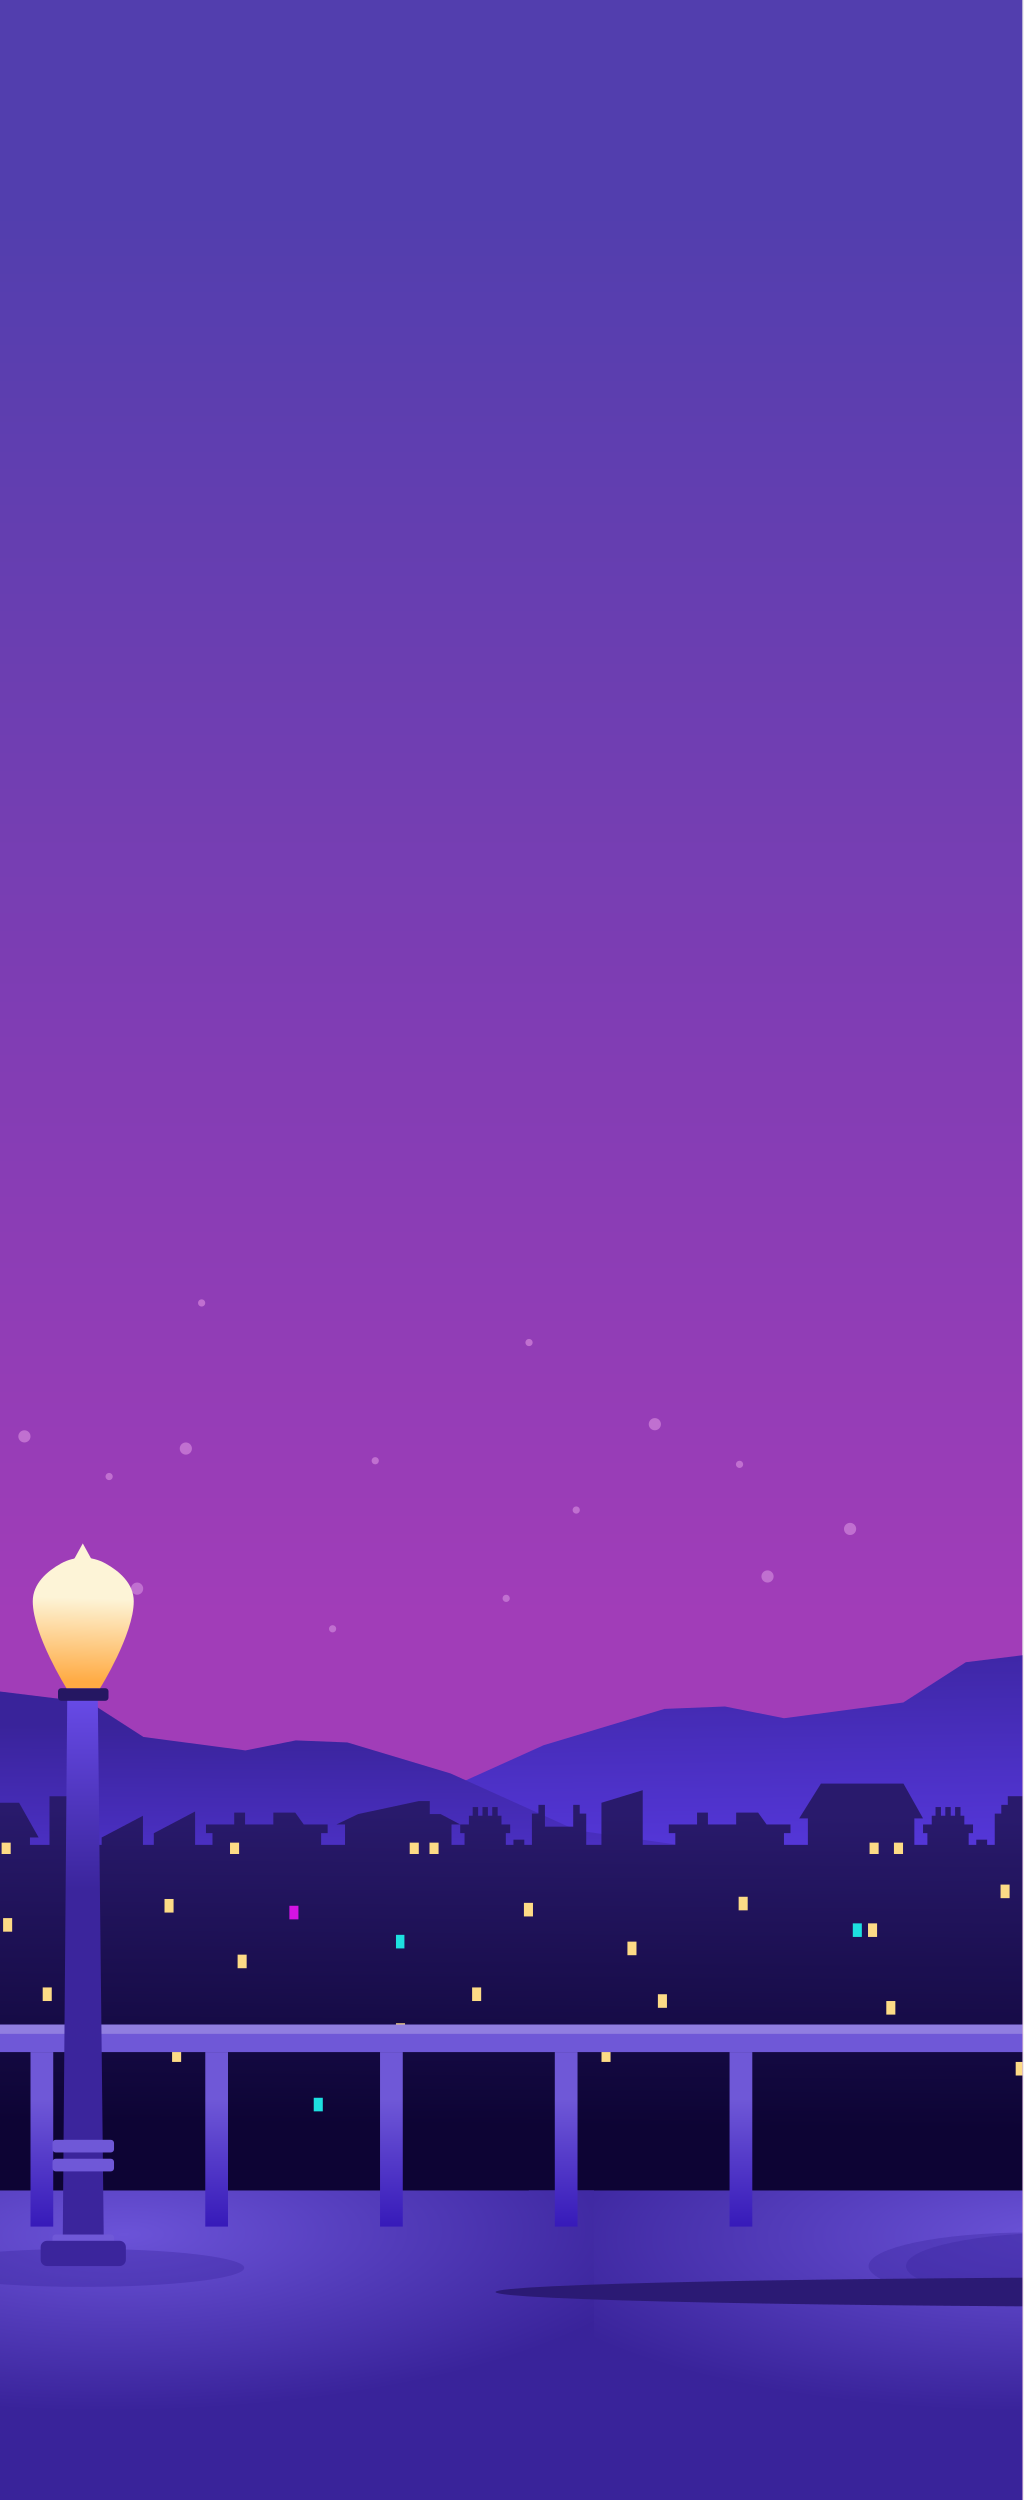
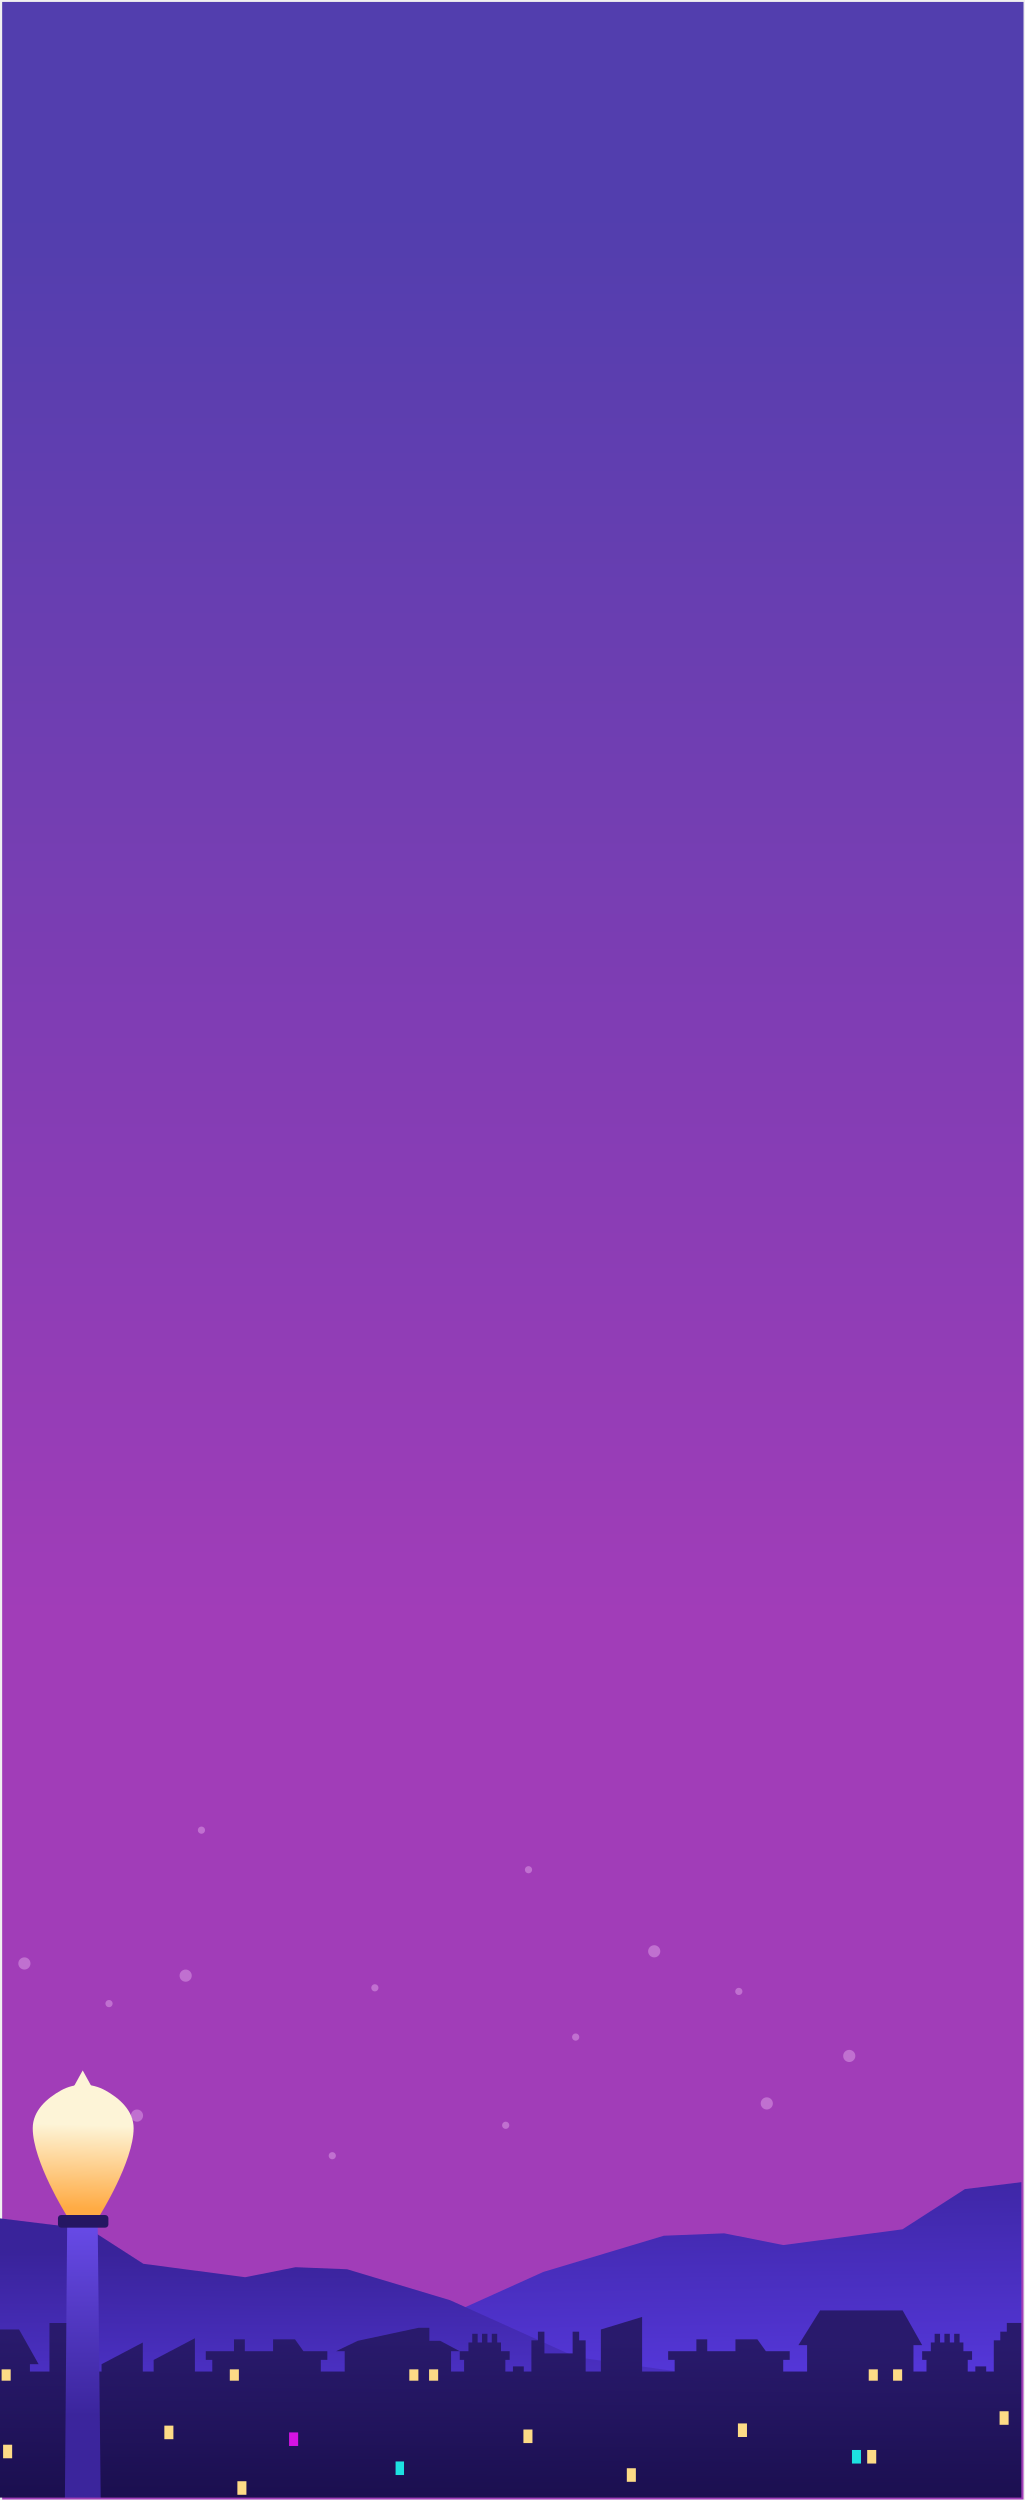
- <svg xmlns="http://www.w3.org/2000/svg" width="422" height="1031" viewBox="0 0 422 1031" fill="none">
-   <path d="M421.619 0H0V1031H421.619V0Z" fill="url(#paint0_linear_901_228)" />
-   <mask id="mask0_901_228" style="mask-type:luminance" maskUnits="userSpaceOnUse" x="0" y="0" width="422" height="1031">
-     <path d="M421.619 0H0V1031H421.619V0Z" fill="white" />
-   </mask>
-   <g mask="url(#mask0_901_228)">
-     <path fill-rule="evenodd" clip-rule="evenodd" d="M575.372 651.609L593.84 657L617.374 659.31L642.379 676.268L717.393 685.493L743.193 702.104L792.407 708.597L816.758 703.755L841.681 704.746L891.473 719.707L952.394 747.211L1006.42 754.912V799.469H109.293V754.912L163.317 747.211L224.238 719.707L274.03 704.746L298.953 703.755L323.304 708.597L372.518 702.104L398.318 685.493L473.333 676.268L498.337 659.31L521.871 657L540.339 651.609H575.372Z" fill="url(#paint1_linear_901_228)" />
-     <path fill-rule="evenodd" clip-rule="evenodd" d="M-84.125 673.215L-68.356 677.818L-48.26 679.79L-26.909 694.271L37.145 702.148L59.175 716.332L101.199 721.876L121.992 717.741L143.274 718.588L185.79 731.363L237.81 754.848L283.941 761.424V799.471H-84.125V673.215Z" fill="url(#paint2_linear_901_228)" />
-     <path fill-rule="evenodd" clip-rule="evenodd" d="M-15.543 1022.11L-15.538 1031H-114.727L-109.579 735.568L-90.961 749.906H-94.546V760.823H-89.169V755.989H-90.961V752.404H-87.377V748.82H-85.809V745.235H-83.568V748.82H-81.776V745.235H-79.536V748.82H-77.743V745.235H-75.503V748.82H-73.935V752.404H-70.35V755.989H-72.143V760.823H-69.006V758.677H-64.526V760.823H-61.389V747.924H-58.701V744.339H-56.012V740.755H-44.363V744.339H-41.674V747.924H-38.986V760.823H-32.713V743.457L-15.686 734.496L-15.682 743.443H7.871L15.936 757.781H12.352V760.823H20.417V740.768H37.443V760.823H41.924V757.781L58.95 748.82V760.823H63.431V756.016L80.458 747.055V760.823H87.627V755.989H84.938V752.404H96.588V747.525H101.069V752.404H112.718V747.525H121.779L125.264 752.404H135.122V755.989H132.433V760.823H142.291V752.418H138.706L147.667 748.128L172.759 742.751H177.24V748.128H181.721L189.786 752.418H186.201V760.823H191.578V755.989H189.786V752.404H193.37V748.82H194.938V745.235H197.179V748.82H198.971V745.235H201.211V748.82H203.004V745.235H205.244V748.82H206.812V752.404H210.397V755.989H208.604V760.823H211.741V758.677H216.222V760.823H219.358V747.924H222.046V744.339H224.735V753.314H236.385V744.339H239.073V747.924H241.761V760.823H248.034V743.457L265.061 738.263V760.823H278.503V755.989H275.814V752.404H287.464V747.525H291.945V752.404H303.594V747.525H312.655L316.14 752.404H325.998V755.989H323.309V760.823H333.167V749.906H329.582L338.544 735.568H372.597L380.662 749.906H377.077V760.823H382.454V755.989H380.662V752.404H384.246V748.82H385.815V745.235H388.055V748.82H389.847V745.235H392.088V748.82H393.88V745.235H396.12V748.82H397.688V752.404H401.273V755.989H399.481V760.823H402.617V758.677H407.098V760.823H410.234V747.924H412.923V744.339H415.611V740.755H427.261V744.339H429.949V747.924H432.638V760.823H438.91V743.457L455.937 734.496V743.443H478.681L486.746 757.781H483.162V760.823H491.227V740.768H508.253V760.823H512.734V757.781L529.761 748.82V760.823H534.241V756.016L551.268 747.055V760.823H558.437V755.989H555.748V752.404H567.398V747.525H571.879V752.404H583.528V747.525H592.589L596.074 752.404H605.932V755.989H603.243V760.823H613.101V752.418H609.516L618.478 748.128L643.569 742.751H648.05V748.128H652.531L660.596 752.418H657.011V760.823H662.388V755.989H660.596V752.404H664.18V748.82H665.749V745.235H667.989V748.82H669.781V745.235H672.022V748.82H673.814V745.235H676.054V748.82H677.622V752.404H681.207V755.989H679.415V760.823H682.551V758.677H687.032V760.823H690.168V747.924H692.857V744.339H695.545V753.314H707.195V744.339H709.883V747.924H712.572V760.823H718.844V743.457L735.871 738.263V760.823H749.313V755.989H746.625V752.404H758.274V747.525H762.755V752.404H774.405V747.525H783.466L786.95 752.404H796.808V755.989H794.12V760.823H803.977V749.906H800.392L809.354 735.568H843.407L851.472 749.906H847.887V760.823H853.264V755.989H851.472V752.404H855.057V748.82H856.625V745.235H858.865V748.82H860.657V745.235H862.898V748.82H864.69V745.235H866.93V748.82H868.499V752.404H872.083V755.989H870.291V760.823H873.427V758.677H877.908V760.823H881.044V747.924H883.733V744.339H886.421V740.755H898.071V744.339H900.759V747.924H903.448V760.823H909.721V743.457L926.747 734.496V757.787C926.749 757.785 926.75 757.783 926.752 757.781L932.128 743.443H966.181L974.247 757.781H970.662V760.823H978.727V740.768H995.754V760.823H1000.24V757.781L1017.26 748.82V760.823H1021.74V756.016L1038.77 747.055V760.823H1045.94V755.989H1043.25V752.404H1054.9V747.525H1059.38V752.404H1071.03V747.525H1080.09L1083.58 752.404H1093.43V755.989H1090.75V760.823H1100.6V752.418H1097.02L1105.98 748.128L1131.07 742.751H1135.55V748.128H1140.03L1148.1 752.418H1144.51V760.823H1149.89V755.989H1148.1V752.404H1151.68V748.82H1153.25V745.235H1155.49V748.82H1157.28V745.235H1159.52V748.82H1161.32V745.235H1163.56V748.82H1165.13V752.404H1168.71V755.989H1166.92V760.823H1170.05V758.677H1174.53V760.823H1177.67V747.924H1180.36V744.339H1183.05V753.314H1194.7V744.339H1197.39V747.924H1200.07V760.823H1206.35V743.457L1223.37 738.263V760.823H1236.82V755.989H1234.13V752.404H1245.78V747.525H1250.26V752.404H1261.91V747.525H1270.97L1274.45 752.404H1284.31V755.989H1281.62V760.823H1291.48V749.906H1287.9L1296.86 735.568H1330.91L1338.97 749.906H1335.39V760.823H1340.77V755.989H1338.97V752.404H1342.56V748.82H1344.13V745.235H1346.37V748.82H1348.16V745.235H1350.4V748.82H1352.19V745.235H1354.43V748.82H1356V752.404H1359.59V755.989H1357.79V760.823H1360.93V758.677H1365.41V760.823H1368.55V747.924H1371.23V744.339H1373.92V740.755H1385.57V744.339H1388.26V747.924H1390.95V760.823H1397.22V743.457L1414.25 734.496V759.906H1435.36V1022.11H926.752C926.75 1022.11 926.749 1022.11 926.747 1022.11H-15.543Z" fill="url(#paint3_linear_901_228)" />
-     <path d="M4.412 759.906H0.664V764.59H4.412V759.906Z" fill="#FDDB86" />
-     <path d="M98.607 759.906H94.859V764.59H98.607V759.906Z" fill="#FDDB86" />
-     <path d="M71.578 783.141H67.844V788.742H71.578V783.141Z" fill="#FDDB86" />
-     <path d="M198.433 819.621H194.699V825.222H198.433V819.621Z" fill="#FDDB86" />
-     <path d="M21.343 819.621H17.609V825.222H21.343V819.621Z" fill="#FDDB86" />
-     <path d="M369.242 825.223H365.508V830.824H369.242V825.223Z" fill="#FDDB86" />
-     <path d="M123.074 785.941H119.34V791.542H123.074V785.941Z" fill="#D513E3" />
-     <path d="M275.046 822.422H271.312V828.023H275.046V822.422Z" fill="#FDDB86" />
-     <path d="M133.121 865.121H129.387V870.722H133.121V865.121Z" fill="#1DE0E0" />
-     <path d="M101.722 806.094H97.988V811.695H101.722V806.094Z" fill="#FDDB86" />
-     <path d="M251.793 844.738H248.059V850.339H251.793V844.738Z" fill="#FDDB86" />
-     <path d="M74.703 844.738H70.969V850.339H74.703V844.738Z" fill="#FDDB86" />
-     <path d="M422.605 850.34H418.871V855.941H422.605V850.34Z" fill="#FDDB86" />
-     <path d="M40.179 797.926H36.445V803.527H40.179V797.926Z" fill="#D513E3" />
-     <path d="M5.015 791.023H1.281V796.624H5.015V791.023Z" fill="#FDDB86" />
-     <path d="M167.031 834.402H163.297V840.003H167.031V834.402Z" fill="#FDDB86" />
-     <path d="M337.843 840.004H334.109V845.605H337.843V840.004Z" fill="#FDDB86" />
-     <path d="M262.484 800.727H258.75V806.328H262.484V800.727Z" fill="#FDDB86" />
-     <path d="M308.347 782.227H304.613V787.828H308.347V782.227Z" fill="#FDDB86" />
-     <path d="M219.8 784.738H216.066V790.339H219.8V784.738Z" fill="#FDDB86" />
-     <path d="M361.707 793.191H357.973V798.792H361.707V793.191Z" fill="#FDDB86" />
-     <path d="M355.425 793.191H351.691V798.792H355.425V793.191Z" fill="#1DE0E0" />
-     <path d="M416.359 777.203H412.625V782.804H416.359V777.203Z" fill="#FDDB86" />
-     <path d="M166.78 797.926H163.297V803.527H166.78V797.926Z" fill="#1DE0E0" />
-     <path d="M180.873 759.906H177.125V764.59H180.873V759.906Z" fill="#FDDB86" />
-     <path d="M362.357 759.906H358.609V764.59H362.357V759.906Z" fill="#FDDB86" />
-     <path d="M372.408 759.906H368.66V764.59H372.408V759.906Z" fill="#FDDB86" />
-     <path d="M172.709 759.906H168.961V764.59H172.709V759.906Z" fill="#FDDB86" />
-     <path d="M675.616 903.355H218.078V1031H675.616V903.355Z" fill="url(#paint4_radial_901_228)" />
-     <path d="M244.959 903.355H-164.445V1031H244.959V903.355Z" fill="url(#paint5_radial_901_228)" />
-     <path d="M424.481 948.376C461.09 948.376 490.767 942.172 490.767 934.518C490.767 926.865 461.09 920.66 424.481 920.66C387.873 920.66 358.195 926.865 358.195 934.518C358.195 942.172 387.873 948.376 424.481 948.376Z" fill="#39239A" fill-opacity="0.33" />
-     <path d="M1435.35 834.98H-84.125V846.284H1435.35V834.98Z" fill="#6F58D7" />
-     <path d="M1435.35 834.98H-84.125V838.748H1435.35V834.98Z" fill="#907EE0" />
-     <path d="M21.953 846.285H12.582V918.249H21.953V846.285Z" fill="url(#paint6_linear_901_228)" />
-     <path d="M439.919 948.376C476.528 948.376 506.205 942.172 506.205 934.518C506.205 926.865 476.528 920.66 439.919 920.66C403.31 920.66 373.633 926.865 373.633 934.518C373.633 942.172 403.31 948.376 439.919 948.376Z" fill="#39239A" fill-opacity="0.33" />
-     <path d="M94.027 846.285H84.656V918.249H94.027V846.285Z" fill="url(#paint7_linear_901_228)" />
-     <path d="M166.101 846.285H156.73V918.249H166.101V846.285Z" fill="url(#paint8_linear_901_228)" />
-     <path d="M238.172 846.285H228.801V918.249H238.172V846.285Z" fill="url(#paint9_linear_901_228)" />
-     <path d="M310.246 846.285H300.875V918.249H310.246V846.285Z" fill="url(#paint10_linear_901_228)" />
-     <path d="M10.071 594.872C11.458 594.872 12.583 593.747 12.583 592.36C12.583 590.972 11.458 589.848 10.071 589.848C8.683 589.848 7.559 590.972 7.559 592.36C7.559 593.747 8.683 594.872 10.071 594.872Z" fill="#C070D0" />
-     <path d="M270.055 589.848C271.442 589.848 272.567 588.724 272.567 587.336C272.567 585.949 271.442 584.824 270.055 584.824C268.668 584.824 267.543 585.949 267.543 587.336C267.543 588.724 268.668 589.848 270.055 589.848Z" fill="#C070D0" />
-     <path d="M56.543 657.669C57.931 657.669 59.055 656.544 59.055 655.157C59.055 653.769 57.931 652.645 56.543 652.645C55.156 652.645 54.031 653.769 54.031 655.157C54.031 656.544 55.156 657.669 56.543 657.669Z" fill="#C070D0" />
-     <path d="M316.528 652.645C317.915 652.645 319.04 651.52 319.04 650.133C319.04 648.746 317.915 647.621 316.528 647.621C315.14 647.621 314.016 648.746 314.016 650.133C314.016 651.52 315.14 652.645 316.528 652.645Z" fill="#C070D0" />
-     <path d="M76.637 599.895C78.024 599.895 79.149 598.77 79.149 597.383C79.149 595.996 78.024 594.871 76.637 594.871C75.25 594.871 74.125 595.996 74.125 597.383C74.125 598.77 75.25 599.895 76.637 599.895Z" fill="#C070D0" />
-     <path d="M350.571 633.044C351.958 633.044 353.083 631.919 353.083 630.532C353.083 629.144 351.958 628.02 350.571 628.02C349.183 628.02 348.059 629.144 348.059 630.532C348.059 631.919 349.183 633.044 350.571 633.044Z" fill="#C070D0" />
-     <path d="M45.001 610.416C45.825 610.416 46.494 609.747 46.494 608.923C46.494 608.098 45.825 607.43 45.001 607.43C44.176 607.43 43.508 608.098 43.508 608.923C43.508 609.747 44.176 610.416 45.001 610.416Z" fill="#C070D0" />
-     <path d="M304.985 605.392C305.81 605.392 306.478 604.724 306.478 603.899C306.478 603.075 305.81 602.406 304.985 602.406C304.161 602.406 303.492 603.075 303.492 603.899C303.492 604.724 304.161 605.392 304.985 605.392Z" fill="#C070D0" />
-     <path d="M208.751 660.654C209.575 660.654 210.244 659.986 210.244 659.161C210.244 658.336 209.575 657.668 208.751 657.668C207.926 657.668 207.258 658.336 207.258 659.161C207.258 659.986 207.926 660.654 208.751 660.654Z" fill="#C070D0" />
-     <path d="M137.161 673.213C137.986 673.213 138.654 672.544 138.654 671.72C138.654 670.895 137.986 670.227 137.161 670.227C136.336 670.227 135.668 670.895 135.668 671.72C135.668 672.544 136.336 673.213 137.161 673.213Z" fill="#C070D0" />
-     <path d="M154.743 603.9C155.568 603.9 156.236 603.232 156.236 602.407C156.236 601.583 155.568 600.914 154.743 600.914C153.918 600.914 153.25 601.583 153.25 602.407C153.25 603.232 153.918 603.9 154.743 603.9Z" fill="#C070D0" />
-     <path d="M83.153 538.826C83.978 538.826 84.646 538.157 84.646 537.333C84.646 536.508 83.978 535.84 83.153 535.84C82.329 535.84 81.66 536.508 81.66 537.333C81.66 538.157 82.329 538.826 83.153 538.826Z" fill="#C070D0" />
-     <path d="M237.638 624.232C238.462 624.232 239.131 623.564 239.131 622.739C239.131 621.915 238.462 621.246 237.638 621.246C236.813 621.246 236.145 621.915 236.145 622.739C236.145 623.564 236.813 624.232 237.638 624.232Z" fill="#C070D0" />
-     <path d="M218.169 555.154C218.993 555.154 219.662 554.486 219.662 553.661C219.662 552.836 218.993 552.168 218.169 552.168C217.344 552.168 216.676 552.836 216.676 553.661C216.676 554.486 217.344 555.154 218.169 555.154Z" fill="#C070D0" />
-     <path d="M34.442 943.122C71.051 943.122 100.728 939.606 100.728 935.27C100.728 930.933 71.051 927.418 34.442 927.418C-2.166 927.418 -31.844 930.933 -31.844 935.27C-31.844 939.606 -2.166 943.122 34.442 943.122Z" fill="#39239A" fill-opacity="0.33" />
-     <path d="M38 874.297H30.668V930.599H38V874.297Z" fill="url(#paint11_linear_901_228)" />
-     <path fill-rule="evenodd" clip-rule="evenodd" d="M40.191 687.742H27.827L25.875 924.109H42.794L40.191 687.742Z" fill="url(#paint12_linear_901_228)" />
-     <path fill-rule="evenodd" clip-rule="evenodd" d="M47.023 883.763C47.023 883.045 46.441 882.461 45.722 882.461H22.945C22.227 882.461 21.645 883.045 21.645 883.763V886.366C21.645 887.084 22.227 887.667 22.945 887.667H45.722C46.441 887.667 47.023 887.084 47.023 886.366V883.763Z" fill="#6F58D7" />
-     <path fill-rule="evenodd" clip-rule="evenodd" d="M44.746 697.504C44.746 696.786 44.162 696.203 43.444 696.203H25.223C24.505 696.203 23.922 696.786 23.922 697.504V700.107C23.922 700.825 24.505 701.409 25.223 701.409H43.444C44.162 701.409 44.746 700.825 44.746 700.107V697.504Z" fill="#251762" />
-     <path fill-rule="evenodd" clip-rule="evenodd" d="M47.023 891.572C47.023 890.854 46.441 890.27 45.722 890.27H22.945C22.227 890.27 21.645 890.854 21.645 891.572V894.174C21.645 894.892 22.227 895.476 22.945 895.476H45.722C46.441 895.476 47.023 894.892 47.023 894.174V891.572Z" fill="#6F58D7" />
-     <path fill-rule="evenodd" clip-rule="evenodd" d="M47.023 922.81C47.023 922.092 46.441 921.508 45.722 921.508H22.945C22.227 921.508 21.645 922.092 21.645 922.81V925.413C21.645 926.131 22.227 926.714 22.945 926.714H45.722C46.441 926.714 47.023 926.131 47.023 925.413V922.81Z" fill="#6F58D7" />
-     <path fill-rule="evenodd" clip-rule="evenodd" d="M51.907 926.712C51.907 925.276 50.741 924.109 49.304 924.109H19.369C17.933 924.109 16.766 925.276 16.766 926.712V931.918C16.766 933.355 17.933 934.521 19.369 934.521H49.304C50.741 934.521 51.907 933.355 51.907 931.918V926.712Z" fill="#3B259C" />
-     <path fill-rule="evenodd" clip-rule="evenodd" d="M41.277 696.2H27.394C27.394 696.2 13.56 674.123 13.512 660.408C13.486 653.006 19.555 647.906 25.147 644.781C30.861 641.604 37.811 641.604 43.524 644.781C49.116 647.906 55.186 653.006 55.16 660.408C55.111 674.123 41.277 696.2 41.277 696.2Z" fill="url(#paint13_linear_901_228)" />
-     <path fill-rule="evenodd" clip-rule="evenodd" d="M34.139 636.504L39.543 646.33H28.734L34.139 636.504Z" fill="#FDF4D7" />
-     <path fill-rule="evenodd" clip-rule="evenodd" d="M764.231 948.646C709.473 950.308 615.922 951.404 509.805 951.404C341.221 951.404 204.352 948.638 204.352 945.232C204.352 941.825 341.221 939.059 509.805 939.059C615.922 939.059 709.473 940.155 764.231 941.817C818.99 940.155 912.541 939.059 1018.66 939.059C1066.61 939.059 1111.99 939.283 1152.39 939.682C1192.79 939.283 1238.18 939.059 1286.13 939.059C1454.71 939.059 1591.58 941.825 1591.58 945.232C1591.58 948.638 1454.71 951.404 1286.13 951.404C1238.18 951.404 1192.79 951.18 1152.39 950.781C1111.99 951.18 1066.61 951.404 1018.66 951.404C912.541 951.404 818.99 950.308 764.231 948.646Z" fill="#2B1A74" />
+ <svg xmlns="http://www.w3.org/2000/svg" width="423" height="1032" viewBox="0 0 423 1032" fill="none">
+   <g clip-path="url(#clip0_698_11658)">
+     <path d="M422.51 0.797H0.891V1031.8H422.51V0.797Z" fill="url(#paint0_linear_698_11658)" />
+     <mask id="mask0_698_11658" style="mask-type:luminance" maskUnits="userSpaceOnUse" x="0" y="0" width="422" height="1031">
+       <path d="M421.619 0H0V1031H421.619V0Z" fill="white" />
+     </mask>
+     <g mask="url(#mask0_698_11658)">
+       <path fill-rule="evenodd" clip-rule="evenodd" d="M575.372 869.77L593.84 875.161L617.374 877.471L642.379 894.429L717.393 903.654L743.193 920.265L792.407 926.758L816.758 921.916L841.681 922.906L891.473 937.867L952.394 965.372L1006.42 973.073V1017.63H109.293V973.073L163.317 965.372L224.238 937.867L274.03 922.906L298.953 921.916L323.304 926.758L372.518 920.265L398.318 903.654L473.333 894.429L498.337 877.471L521.871 875.161L540.339 869.77H575.372Z" fill="url(#paint1_linear_698_11658)" />
+       <path fill-rule="evenodd" clip-rule="evenodd" d="M-84.125 891.375L-68.356 895.978L-48.26 897.95L-26.909 912.431L37.145 920.308L59.175 934.492L101.199 940.036L121.992 935.901L143.274 936.748L185.79 949.523L237.81 973.008L283.941 979.584V1017.63H-84.125V891.375Z" fill="url(#paint2_linear_698_11658)" />
+       <path fill-rule="evenodd" clip-rule="evenodd" d="M-15.543 1240.27L-15.538 1249.16H-114.727L-109.579 953.728L-90.961 968.066H-94.546V978.983H-89.169V974.149H-90.961V970.564H-87.377V966.98H-85.809V963.395H-83.568V966.98H-81.776V963.395H-79.536V966.98H-77.743V963.395H-75.503V966.98H-73.935V970.564H-70.35V974.149H-72.143V978.983H-69.006V976.837H-64.526V978.983H-61.389V966.084H-58.701V962.499H-56.012V958.915H-44.363V962.499H-41.674V966.084H-38.986V978.983H-32.713V961.617L-15.686 952.656L-15.682 961.603H7.871L15.936 975.941H12.352V978.983H20.417V958.928H37.443V978.983H41.924V975.941L58.95 966.98V978.983H63.431V974.176L80.458 965.215V978.983H87.627V974.149H84.938V970.564H96.588V965.685H101.069V970.564H112.718V965.685H121.779L125.264 970.564H135.122V974.149H132.433V978.983H142.291V970.578H138.706L147.667 966.288L172.759 960.911H177.24V966.288H181.721L189.786 970.578H186.201V978.983H191.578V974.149H189.786V970.564H193.37V966.98H194.938V963.395H197.179V966.98H198.971V963.395H201.211V966.98H203.004V963.395H205.244V966.98H206.812V970.564H210.397V974.149H208.604V978.983H211.741V976.837H216.222V978.983H219.358V966.084H222.046V962.499H224.735V971.474H236.385V962.499H239.073V966.084H241.761V978.983H248.034V961.617L265.061 956.423V978.983H278.503V974.149H275.814V970.564H287.464V965.685H291.945V970.564H303.594V965.685H312.655L316.14 970.564H325.998V974.149H323.309V978.983H333.167V968.066H329.582L338.544 953.728H372.597L380.662 968.066H377.077V978.983H382.454V974.149H380.662V970.564H384.246V966.98H385.815V963.395H388.055V966.98H389.847V963.395H392.088V966.98H393.88V963.395H396.12V966.98H397.688V970.564H401.273V974.149H399.481V978.983H402.617V976.837H407.098V978.983H410.234V966.084H412.923V962.499H415.611V958.915H427.261V962.499H429.949V966.084H432.638V978.983H438.91V961.617L455.937 952.656V961.603H478.681L486.746 975.941H483.162V978.983H491.227V958.928H508.253V978.983H512.734V975.941L529.761 966.98V978.983H534.241V974.176L551.268 965.215V978.983H558.437V974.149H555.748V970.564H567.398V965.685H571.879V970.564H583.528V965.685H592.589L596.074 970.564H605.932V974.149H603.243V978.983H613.101V970.578H609.516L618.478 966.288L643.569 960.911H648.05V966.288H652.531L660.596 970.578H657.011V978.983H662.388V974.149H660.596V970.564H664.18V966.98H665.749V963.395H667.989V966.98H669.781V963.395H672.022V966.98H673.814V963.395H676.054V966.98H677.622V970.564H681.207V974.149H679.415V978.983H682.551V976.837H687.032V978.983H690.168V966.084H692.857V962.499H695.545V971.474H707.195V962.499H709.883V966.084H712.572V978.983H718.844V961.617L735.871 956.423V978.983H749.313V974.149H746.625V970.564H758.274V965.685H762.755V970.564H774.405V965.685H783.466L786.95 970.564H796.808V974.149H794.12V978.983H803.977V968.066H800.392L809.354 953.728H843.407L851.472 968.066H847.887V978.983H853.264V974.149H851.472V970.564H855.057V966.98H856.625V963.395H858.865V966.98H860.657V963.395H862.898V966.98H864.69V963.395H866.93V966.98H868.499V970.564H872.083V974.149H870.291V978.983H873.427V976.837H877.908V978.983H881.044V966.084H883.733V962.499H886.421V958.915H898.071V962.499H900.759V966.084H903.448V978.983H909.721V961.617L926.747 952.656V975.947C926.749 975.945 926.75 975.943 926.752 975.941L932.128 961.603H966.181L974.247 975.941H970.662V978.983H978.727V958.928H995.754V978.983H1000.24V975.941L1017.26 966.98V978.983H1021.74V974.176L1038.77 965.215V978.983H1045.94V974.149H1043.25V970.564H1054.9V965.685H1059.38V970.564H1071.03V965.685H1080.09L1083.58 970.564H1093.43V974.149H1090.75V978.983H1100.6V970.578H1097.02L1105.98 966.288L1131.07 960.911H1135.55V966.288H1140.03L1148.1 970.578H1144.51V978.983H1149.89V974.149H1148.1V970.564H1151.68V966.98H1153.25V963.395H1155.49V966.98H1157.28V963.395H1159.52V966.98H1161.32V963.395H1163.56V966.98H1165.13V970.564H1168.71V974.149H1166.92V978.983H1170.05V976.837H1174.53V978.983H1177.67V966.084H1180.36V962.499H1183.05V971.474H1194.7V962.499H1197.39V966.084H1200.07V978.983H1206.35V961.617L1223.37 956.423V978.983H1236.82V974.149H1234.13V970.564H1245.78V965.685H1250.26V970.564H1261.91V965.685H1270.97L1274.45 970.564H1284.31V974.149H1281.62V978.983H1291.48V968.066H1287.9L1296.86 953.728H1330.91L1338.97 968.066H1335.39V978.983H1340.77V974.149H1338.97V970.564H1342.56V966.98H1344.13V963.395H1346.37V966.98H1348.16V963.395H1350.4V966.98H1352.19V963.395H1354.43V966.98H1356V970.564H1359.59V974.149H1357.79V978.983H1360.93V976.837H1365.41V978.983H1368.55V966.084H1371.23V962.499H1373.92V958.915H1385.57V962.499H1388.26V966.084H1390.95V978.983H1397.22V961.617L1414.25 952.656V978.066H1435.36V1240.27H926.752C926.75 1240.27 926.749 1240.27 926.747 1240.27H-15.543Z" fill="url(#paint3_linear_698_11658)" />
+       <path d="M4.412 978.066H0.664V982.75H4.412V978.066Z" fill="#FDDB86" />
+       <path d="M98.607 978.066H94.859V982.75H98.607V978.066Z" fill="#FDDB86" />
+       <path d="M71.578 1001.3H67.844V1006.9H71.578V1001.3Z" fill="#FDDB86" />
+       <path d="M123.074 1004.1H119.34V1009.7H123.074V1004.1Z" fill="#D513E3" />
+       <path d="M101.722 1024.25H97.988V1029.85H101.722V1024.25Z" fill="#FDDB86" />
+       <path d="M40.179 1016.09H36.445V1021.69H40.179V1016.09Z" fill="#D513E3" />
+       <path d="M5.015 1009.18H1.281V1014.78H5.015V1009.18Z" fill="#FDDB86" />
+       <path d="M262.484 1018.89H258.75V1024.49H262.484V1018.89Z" fill="#FDDB86" />
+       <path d="M308.347 1000.39H304.613V1005.99H308.347V1000.39Z" fill="#FDDB86" />
+       <path d="M219.8 1002.9H216.066V1008.5H219.8V1002.9Z" fill="#FDDB86" />
+       <path d="M361.707 1011.35H357.973V1016.95H361.707V1011.35Z" fill="#FDDB86" />
+       <path d="M355.425 1011.35H351.691V1016.95H355.425V1011.35Z" fill="#1DE0E0" />
+       <path d="M416.359 995.363H412.625V1000.96H416.359V995.363Z" fill="#FDDB86" />
+       <path d="M166.78 1016.09H163.297V1021.69H166.78V1016.09Z" fill="#1DE0E0" />
+       <path d="M180.873 978.066H177.125V982.75H180.873V978.066Z" fill="#FDDB86" />
+       <path d="M362.357 978.066H358.609V982.75H362.357V978.066Z" fill="#FDDB86" />
+       <path d="M372.408 978.066H368.66V982.75H372.408V978.066Z" fill="#FDDB86" />
+       <path d="M172.709 978.066H168.961V982.75H172.709V978.066Z" fill="#FDDB86" />
+       <path d="M10.071 813.032C11.458 813.032 12.583 811.907 12.583 810.52C12.583 809.132 11.458 808.008 10.071 808.008C8.683 808.008 7.559 809.132 7.559 810.52C7.559 811.907 8.683 813.032 10.071 813.032Z" fill="#C070D0" />
+       <path d="M270.055 808.008C271.442 808.008 272.567 806.884 272.567 805.496C272.567 804.109 271.442 802.984 270.055 802.984C268.668 802.984 267.543 804.109 267.543 805.496C267.543 806.884 268.668 808.008 270.055 808.008Z" fill="#C070D0" />
+       <path d="M56.543 875.829C57.931 875.829 59.055 874.704 59.055 873.317C59.055 871.929 57.931 870.805 56.543 870.805C55.156 870.805 54.031 871.929 54.031 873.317C54.031 874.704 55.156 875.829 56.543 875.829Z" fill="#C070D0" />
+       <path d="M316.528 870.805C317.915 870.805 319.04 869.681 319.04 868.293C319.04 866.906 317.915 865.781 316.528 865.781C315.14 865.781 314.016 866.906 314.016 868.293C314.016 869.681 315.14 870.805 316.528 870.805Z" fill="#C070D0" />
+       <path d="M76.637 818.055C78.024 818.055 79.149 816.931 79.149 815.543C79.149 814.156 78.024 813.031 76.637 813.031C75.25 813.031 74.125 814.156 74.125 815.543C74.125 816.931 75.25 818.055 76.637 818.055Z" fill="#C070D0" />
+       <path d="M350.571 851.204C351.958 851.204 353.083 850.079 353.083 848.692C353.083 847.304 351.958 846.18 350.571 846.18C349.183 846.18 348.059 847.304 348.059 848.692C348.059 850.079 349.183 851.204 350.571 851.204Z" fill="#C070D0" />
+       <path d="M45.001 828.576C45.825 828.576 46.494 827.907 46.494 827.083C46.494 826.258 45.825 825.59 45.001 825.59C44.176 825.59 43.508 826.258 43.508 827.083C43.508 827.907 44.176 828.576 45.001 828.576Z" fill="#C070D0" />
+       <path d="M304.985 823.552C305.81 823.552 306.478 822.884 306.478 822.059C306.478 821.235 305.81 820.566 304.985 820.566C304.161 820.566 303.492 821.235 303.492 822.059C303.492 822.884 304.161 823.552 304.985 823.552Z" fill="#C070D0" />
+       <path d="M208.751 878.814C209.575 878.814 210.244 878.146 210.244 877.321C210.244 876.497 209.575 875.828 208.751 875.828C207.926 875.828 207.258 876.497 207.258 877.321C207.258 878.146 207.926 878.814 208.751 878.814Z" fill="#C070D0" />
+       <path d="M137.161 891.373C137.986 891.373 138.654 890.704 138.654 889.88C138.654 889.055 137.986 888.387 137.161 888.387C136.336 888.387 135.668 889.055 135.668 889.88C135.668 890.704 136.336 891.373 137.161 891.373Z" fill="#C070D0" />
+       <path d="M154.743 822.06C155.568 822.06 156.236 821.392 156.236 820.567C156.236 819.743 155.568 819.074 154.743 819.074C153.918 819.074 153.25 819.743 153.25 820.567C153.25 821.392 153.918 822.06 154.743 822.06Z" fill="#C070D0" />
+       <path d="M83.153 756.986C83.978 756.986 84.646 756.318 84.646 755.493C84.646 754.668 83.978 754 83.153 754C82.329 754 81.66 754.668 81.66 755.493C81.66 756.318 82.329 756.986 83.153 756.986Z" fill="#C070D0" />
+       <path d="M237.638 842.392C238.462 842.392 239.131 841.724 239.131 840.899C239.131 840.075 238.462 839.406 237.638 839.406C236.813 839.406 236.145 840.075 236.145 840.899C236.145 841.724 236.813 842.392 237.638 842.392Z" fill="#C070D0" />
+       <path d="M218.169 773.314C218.993 773.314 219.662 772.646 219.662 771.821C219.662 770.997 218.993 770.328 218.169 770.328C217.344 770.328 216.676 770.997 216.676 771.821C216.676 772.646 217.344 773.314 218.169 773.314Z" fill="#C070D0" />
+       <path fill-rule="evenodd" clip-rule="evenodd" d="M40.191 905.902H27.827L25.875 1142.27H42.794L40.191 905.902Z" fill="url(#paint4_linear_698_11658)" />
+       <path fill-rule="evenodd" clip-rule="evenodd" d="M44.746 915.664C44.746 914.946 44.162 914.363 43.444 914.363H25.223C24.505 914.363 23.922 914.946 23.922 915.664V918.267C23.922 918.985 24.505 919.569 25.223 919.569H43.444C44.162 919.569 44.746 918.985 44.746 918.267V915.664Z" fill="#251762" />
+       <path fill-rule="evenodd" clip-rule="evenodd" d="M41.277 914.36H27.394C27.394 914.36 13.56 892.283 13.512 878.568C13.486 871.166 19.555 866.066 25.147 862.941C30.861 859.764 37.811 859.764 43.524 862.941C49.116 866.066 55.186 871.166 55.16 878.568C55.111 892.283 41.277 914.36 41.277 914.36Z" fill="url(#paint5_linear_698_11658)" />
+       <path fill-rule="evenodd" clip-rule="evenodd" d="M34.139 854.664L39.543 864.49H28.734L34.139 854.664Z" fill="#FDF4D7" />
+     </g>
  </g>
  <defs>
-     <linearGradient id="paint0_linear_901_228" x1="488.289" y1="87.479" x2="488.289" y2="665.414" gradientUnits="userSpaceOnUse">
+     <linearGradient id="paint0_linear_698_11658" x1="-65.779" y1="88.276" x2="-65.779" y2="666.211" gradientUnits="userSpaceOnUse">
      <stop stop-color="#523EAE" />
      <stop offset="1" stop-color="#A13DB8" />
    </linearGradient>
-     <linearGradient id="paint1_linear_901_228" x1="567.986" y1="660.626" x2="570.096" y2="799.469" gradientUnits="userSpaceOnUse">
+     <linearGradient id="paint1_linear_698_11658" x1="567.986" y1="878.787" x2="570.096" y2="1017.63" gradientUnits="userSpaceOnUse">
      <stop stop-color="#39239A" />
      <stop offset="1" stop-color="#603FF3" />
    </linearGradient>
-     <linearGradient id="paint2_linear_901_228" x1="72.87" y1="711.755" x2="72.297" y2="782.379" gradientUnits="userSpaceOnUse">
+     <linearGradient id="paint2_linear_698_11658" x1="72.87" y1="929.915" x2="72.297" y2="1000.54" gradientUnits="userSpaceOnUse">
      <stop stop-color="#39239A" />
      <stop offset="1" stop-color="#5235D3" />
    </linearGradient>
-     <linearGradient id="paint3_linear_901_228" x1="774.804" y1="752.428" x2="773.748" y2="881.162" gradientUnits="userSpaceOnUse">
+     <linearGradient id="paint3_linear_698_11658" x1="774.804" y1="970.588" x2="773.748" y2="1099.32" gradientUnits="userSpaceOnUse">
      <stop stop-color="#291A6C" />
      <stop offset="1" stop-color="#0D0434" />
    </linearGradient>
-     <radialGradient id="paint4_radial_901_228" cx="0" cy="0" r="1" gradientUnits="userSpaceOnUse" gradientTransform="translate(433.417 921.506) rotate(179.349) scale(229.232 72.8464)">
-       <stop stop-color="#6B53D8" />
-       <stop offset="1" stop-color="#39239A" />
-     </radialGradient>
-     <radialGradient id="paint5_radial_901_228" cx="0" cy="0" r="1" gradientUnits="userSpaceOnUse" gradientTransform="translate(50.8941 921.506) rotate(179.349) scale(229.232 72.8464)">
-       <stop stop-color="#6B53D8" />
-       <stop offset="1" stop-color="#39239A" />
-     </radialGradient>
-     <linearGradient id="paint6_linear_901_228" x1="210.396" y1="865.468" x2="210.396" y2="929.179" gradientUnits="userSpaceOnUse">
-       <stop stop-color="#6F58D7" />
-       <stop offset="1" stop-color="#2B0DB3" />
-     </linearGradient>
-     <linearGradient id="paint7_linear_901_228" x1="210.397" y1="865.468" x2="210.397" y2="929.179" gradientUnits="userSpaceOnUse">
-       <stop stop-color="#6F58D7" />
-       <stop offset="1" stop-color="#2B0DB3" />
-     </linearGradient>
-     <linearGradient id="paint8_linear_901_228" x1="210.398" y1="865.468" x2="210.398" y2="929.179" gradientUnits="userSpaceOnUse">
-       <stop stop-color="#6F58D7" />
-       <stop offset="1" stop-color="#2B0DB3" />
-     </linearGradient>
-     <linearGradient id="paint9_linear_901_228" x1="210.396" y1="865.468" x2="210.396" y2="929.179" gradientUnits="userSpaceOnUse">
-       <stop stop-color="#6F58D7" />
-       <stop offset="1" stop-color="#2B0DB3" />
-     </linearGradient>
-     <linearGradient id="paint10_linear_901_228" x1="210.398" y1="865.468" x2="210.398" y2="929.179" gradientUnits="userSpaceOnUse">
-       <stop stop-color="#6F58D7" />
-       <stop offset="1" stop-color="#2B0DB3" />
-     </linearGradient>
-     <linearGradient id="paint11_linear_901_228" x1="-40.118" y1="889.305" x2="-40.118" y2="939.149" gradientUnits="userSpaceOnUse">
-       <stop stop-color="#6F58D7" />
-       <stop offset="1" stop-color="#2B0DB3" />
-     </linearGradient>
-     <linearGradient id="paint12_linear_901_228" x1="34.335" y1="778.983" x2="34.335" y2="688.583" gradientUnits="userSpaceOnUse">
+     <linearGradient id="paint4_linear_698_11658" x1="34.335" y1="997.143" x2="34.335" y2="906.743" gradientUnits="userSpaceOnUse">
      <stop stop-color="#3B259C" />
      <stop offset="1" stop-color="#6E50F2" />
    </linearGradient>
-     <linearGradient id="paint13_linear_901_228" x1="36.595" y1="659.102" x2="35.612" y2="693.494" gradientUnits="userSpaceOnUse">
+     <linearGradient id="paint5_linear_698_11658" x1="36.595" y1="877.262" x2="35.612" y2="911.654" gradientUnits="userSpaceOnUse">
      <stop stop-color="#FDF4D7" />
      <stop offset="1" stop-color="#FFAB44" />
    </linearGradient>
+     <clipPath id="clip0_698_11658">
+       <rect width="423" height="1032" fill="white" />
+     </clipPath>
  </defs>
</svg>
